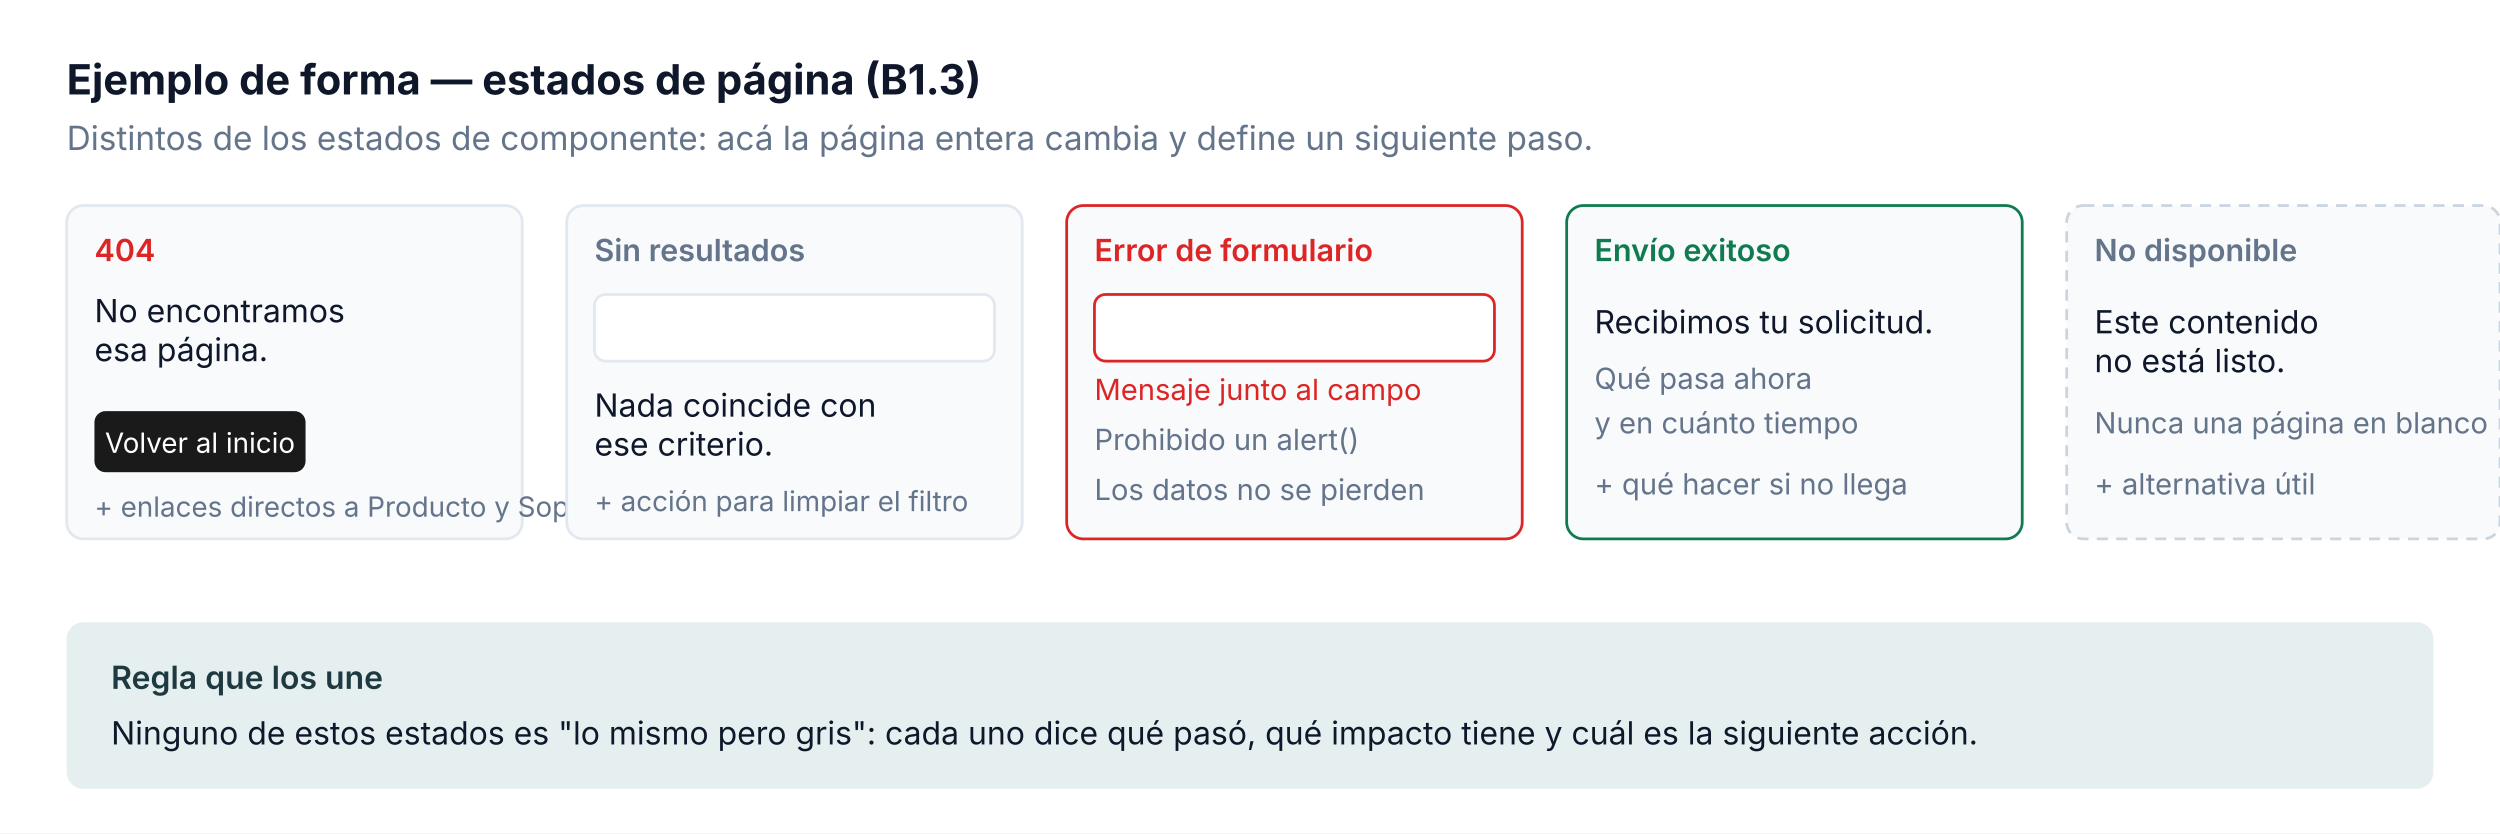
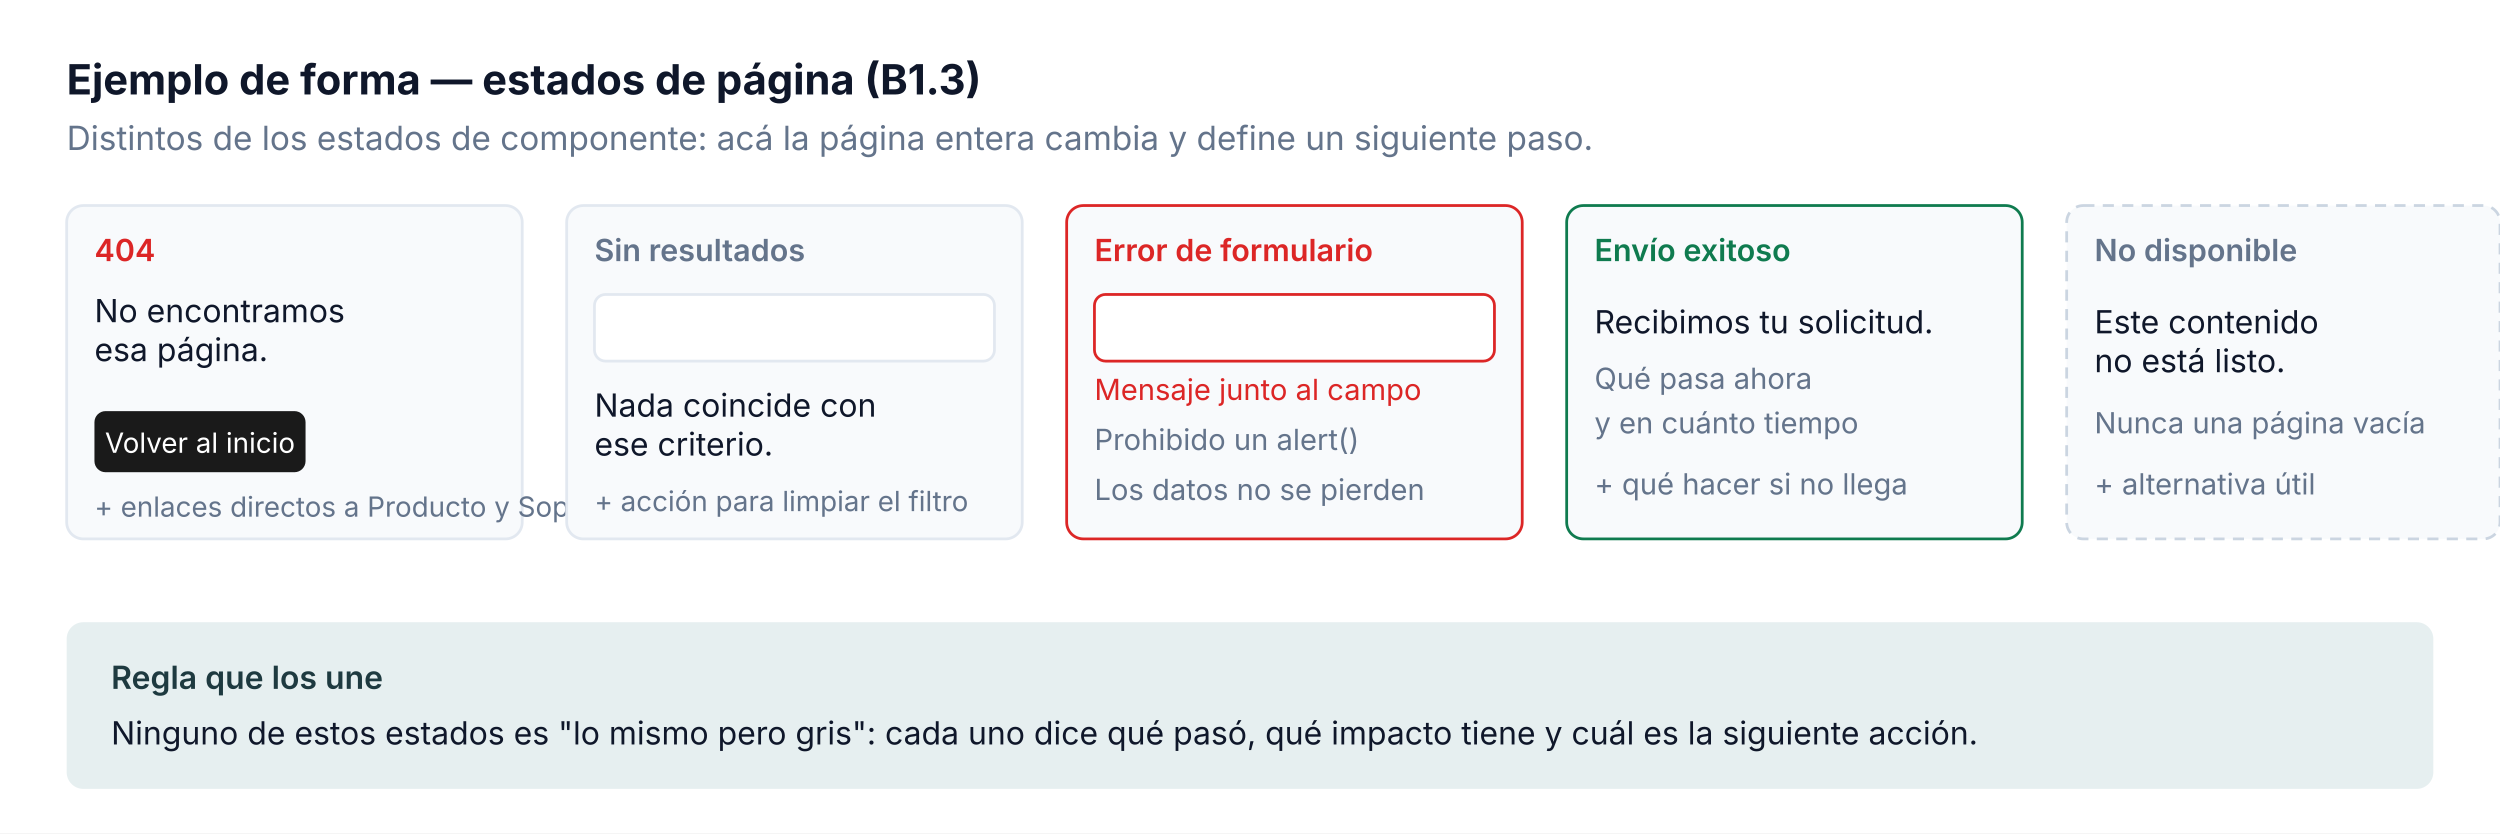
<svg xmlns="http://www.w3.org/2000/svg" viewBox="0 0 900 300" width="900" height="300" font-family="Inter, -apple-system, Segoe UI, Roboto, sans-serif">
  <rect width="900" height="300" fill="#FFFFFF" />
  <text x="24" y="34" font-size="15" font-weight="700" fill="#0F172A">Ejemplo de forma — estados de página (B1.3)</text>
  <text x="24" y="54" font-size="12" fill="#64748B">Distintos de los estados de componente: acá la página entera cambia y define un siguiente paso.</text>
  <g transform="translate(24,74)" font-size="10.5" fill="#64748B">
    <g>
      <g>
        <rect width="164" height="120" rx="6" fill="#F8FAFC" stroke="#E2E8F0" />
        <text x="10" y="20" font-size="11" fill="#DC2626" font-weight="600">404</text>
        <text x="10" y="42" font-size="11.5" fill="#0F172A">No encontramos</text>
        <text x="10" y="56" font-size="11.5" fill="#0F172A">esa página.</text>
        <rect x="10" y="74" width="76" height="22" rx="4" fill="#1A1A1A" />
        <text x="48" y="89" font-size="10" fill="#fff" text-anchor="middle">Volver al inicio</text>
        <text x="10" y="112" font-size="10">+ enlaces directos a Producto y Soporte</text>
      </g>
      <g transform="translate(180,0)">
        <rect width="164" height="120" rx="6" fill="#F8FAFC" stroke="#E2E8F0" />
        <text x="10" y="20" font-size="11" fill="#64748B" font-weight="600">Sin resultados</text>
        <rect x="10" y="32" width="144" height="24" rx="4" fill="#fff" stroke="#E2E8F0" />
        <text x="10" y="76" font-size="11.5" fill="#0F172A">Nada coincide con</text>
        <text x="10" y="90" font-size="11.5" fill="#0F172A">ese criterio.</text>
        <text x="10" y="110" font-size="10">+ acción para limpiar el filtro</text>
      </g>
      <g transform="translate(360,0)">
        <rect width="164" height="120" rx="6" fill="#F8FAFC" stroke="#DC2626" />
        <text x="10" y="20" font-size="11" fill="#DC2626" font-weight="600">Error de formulario</text>
        <rect x="10" y="32" width="144" height="24" rx="4" fill="#fff" stroke="#DC2626" />
        <text x="10" y="70" font-size="10.5" fill="#DC2626">Mensaje junto al campo</text>
        <text x="10" y="88" font-size="10.5" fill="#64748B">Prohibido un alert()</text>
        <text x="10" y="106" font-size="10.5" fill="#64748B">Los datos no se pierden</text>
      </g>
      <g transform="translate(540,0)">
        <rect width="164" height="120" rx="6" fill="#F8FAFC" stroke="#0F7B4F" />
        <text x="10" y="20" font-size="11" fill="#0F7B4F" font-weight="600">Envío exitoso</text>
        <text x="10" y="46" font-size="11.5" fill="#0F172A">Recibimos tu solicitud.</text>
        <text x="10" y="66" font-size="10.5" fill="#64748B">Qué pasa ahora</text>
        <text x="10" y="82" font-size="10.5" fill="#64748B">y en cuánto tiempo</text>
        <text x="10" y="104" font-size="10.5" fill="#64748B">+ qué hacer si no llega</text>
      </g>
      <g transform="translate(720,0)">
        <rect width="156" height="120" rx="6" fill="#F8FAFC" stroke="#CBD5E1" stroke-dasharray="4 3" />
        <text x="10" y="20" font-size="11" fill="#64748B" font-weight="600">No disponible</text>
        <text x="10" y="46" font-size="11.5" fill="#0F172A">Este contenido</text>
        <text x="10" y="60" font-size="11.5" fill="#0F172A">no está listo.</text>
-         <text x="10" y="82" font-size="10.5" fill="#64748B">Nunca una página en blanco</text>
+         <text x="10" y="82" font-size="10.5" fill="#64748B">Nunca una página vacía</text>
        <text x="10" y="104" font-size="10.5" fill="#64748B">+ alternativa útil</text>
      </g>
    </g>
  </g>
  <g transform="translate(24,224)">
    <rect width="852" height="60" rx="6" fill="#E6EFF0" />
    <text x="16" y="24" font-size="11.5" fill="#1E3A40" font-weight="600">Regla que los une</text>
    <text x="16" y="44" font-size="11.5" fill="#0F172A">Ninguno de estos estados es "lo mismo pero gris": cada uno dice qué pasó, qué impacto tiene y cuál es la siguiente acción.</text>
  </g>
</svg>
